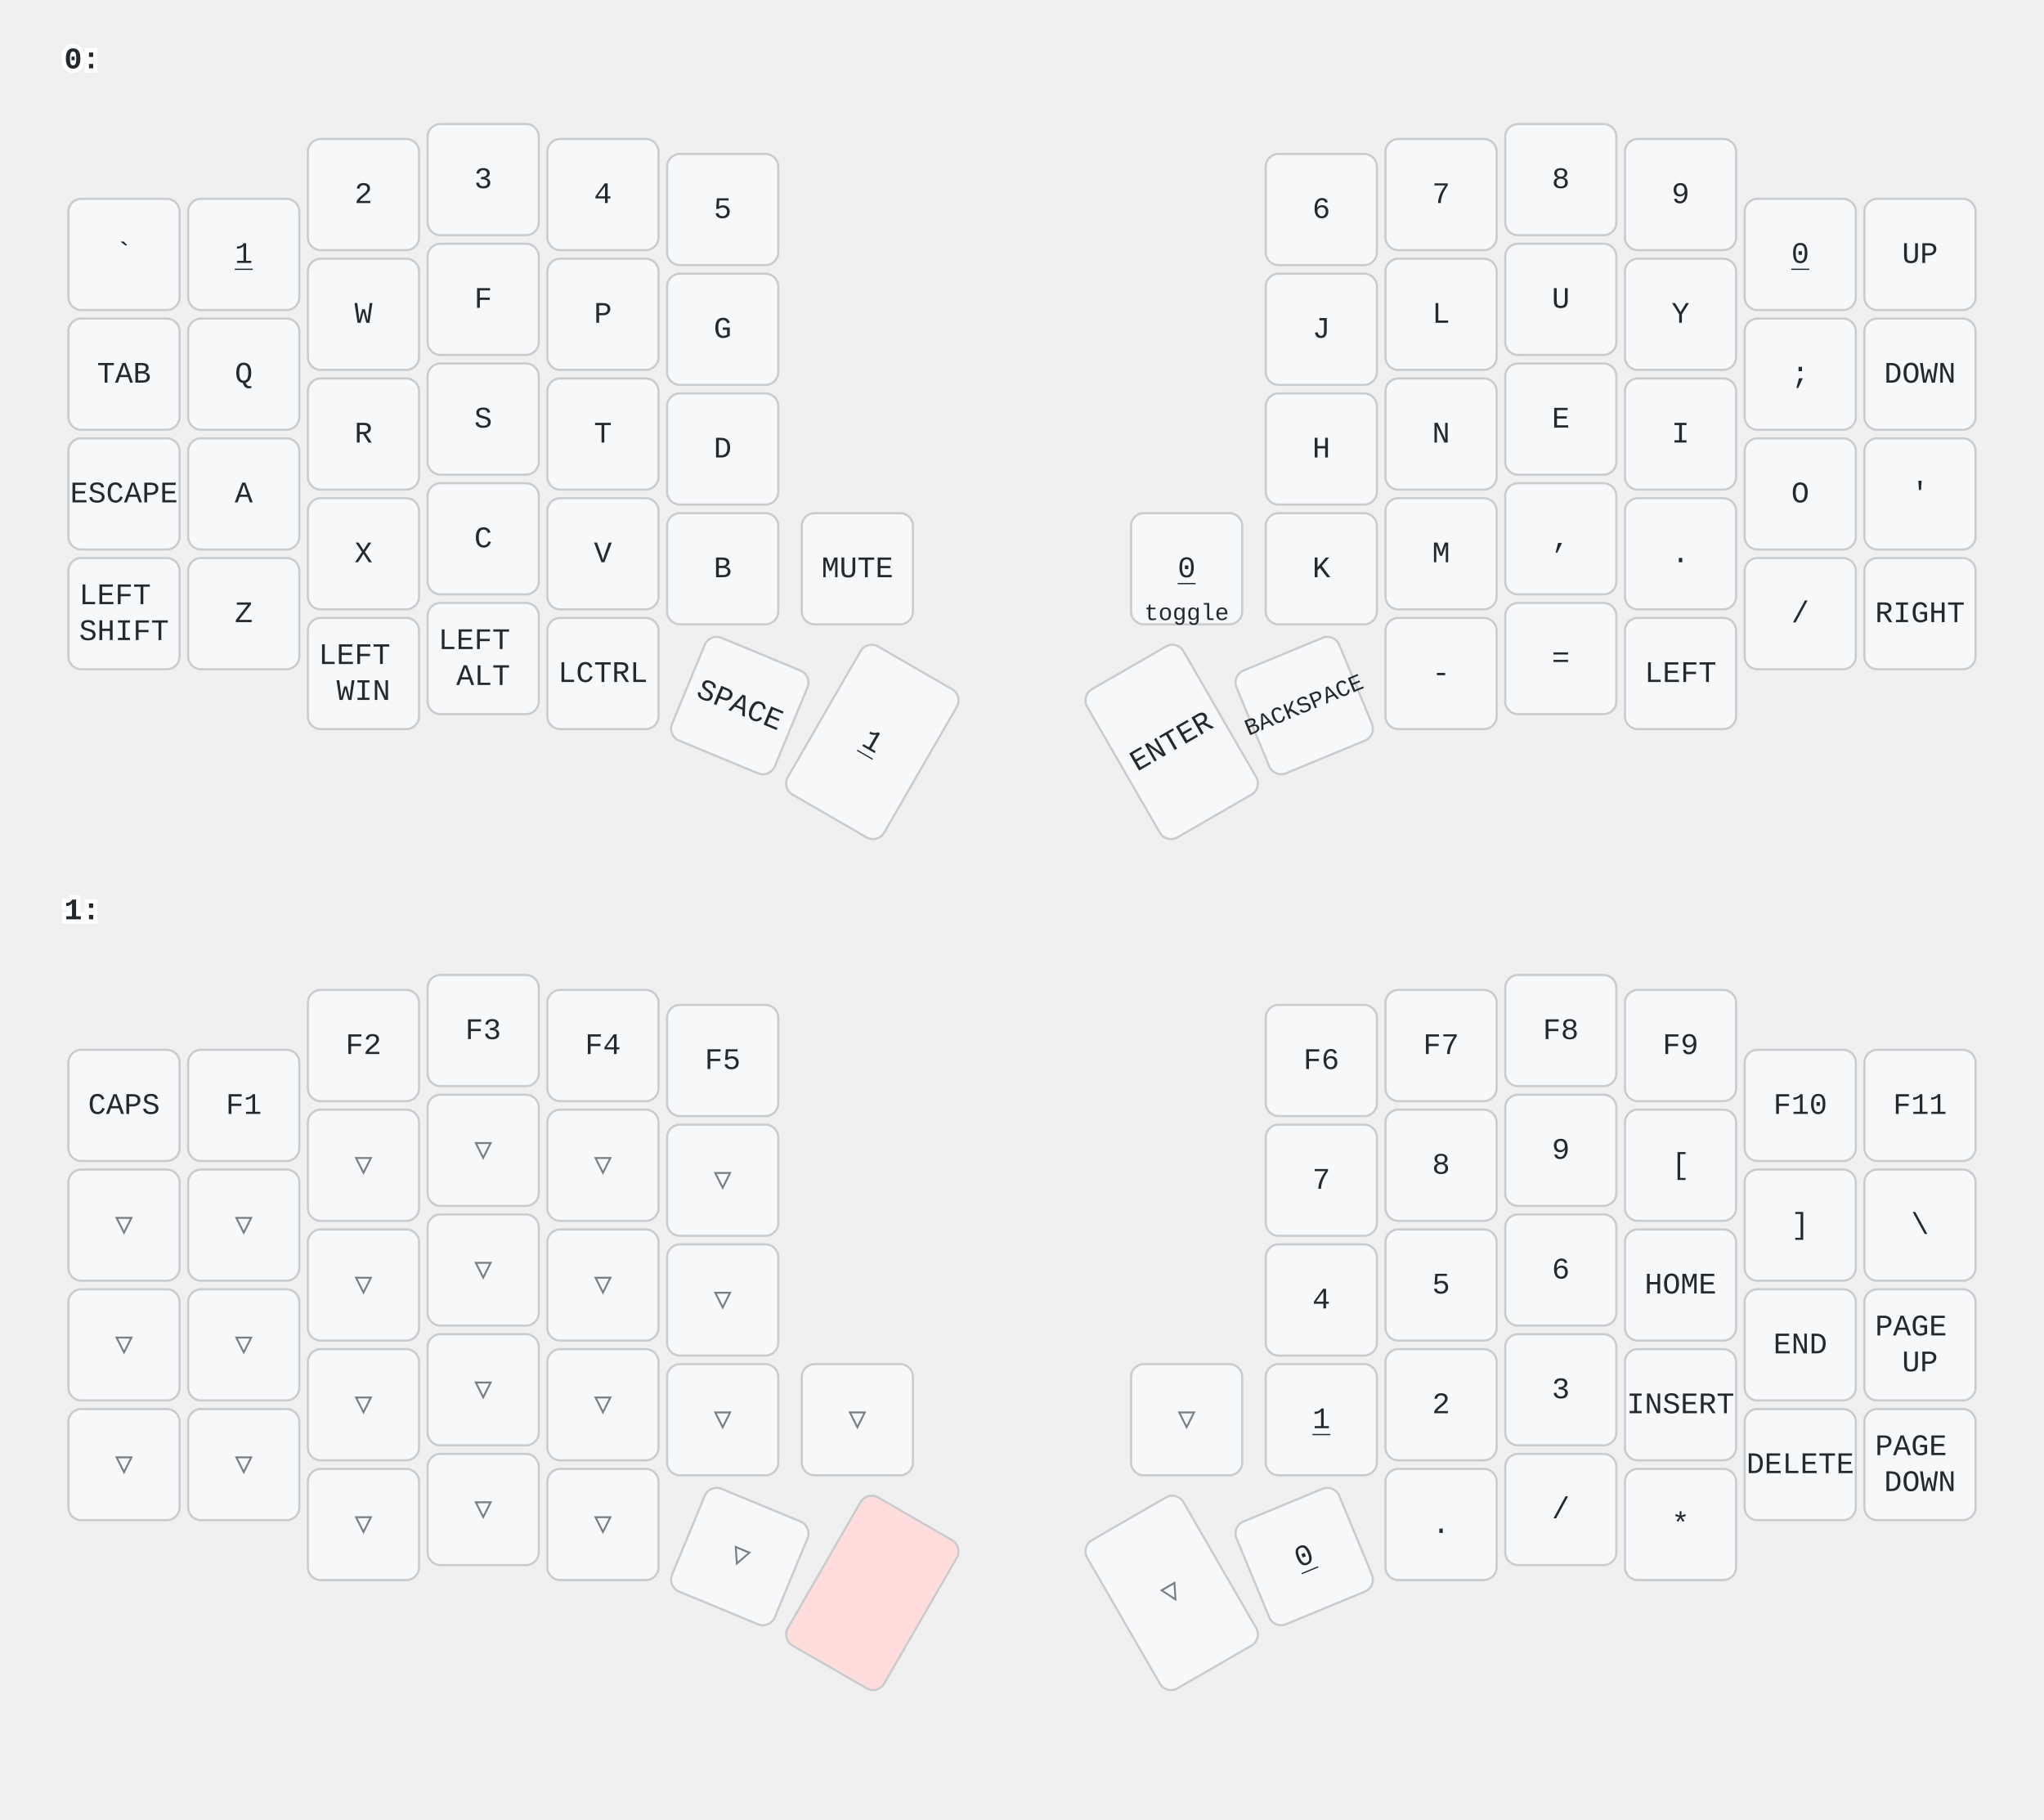
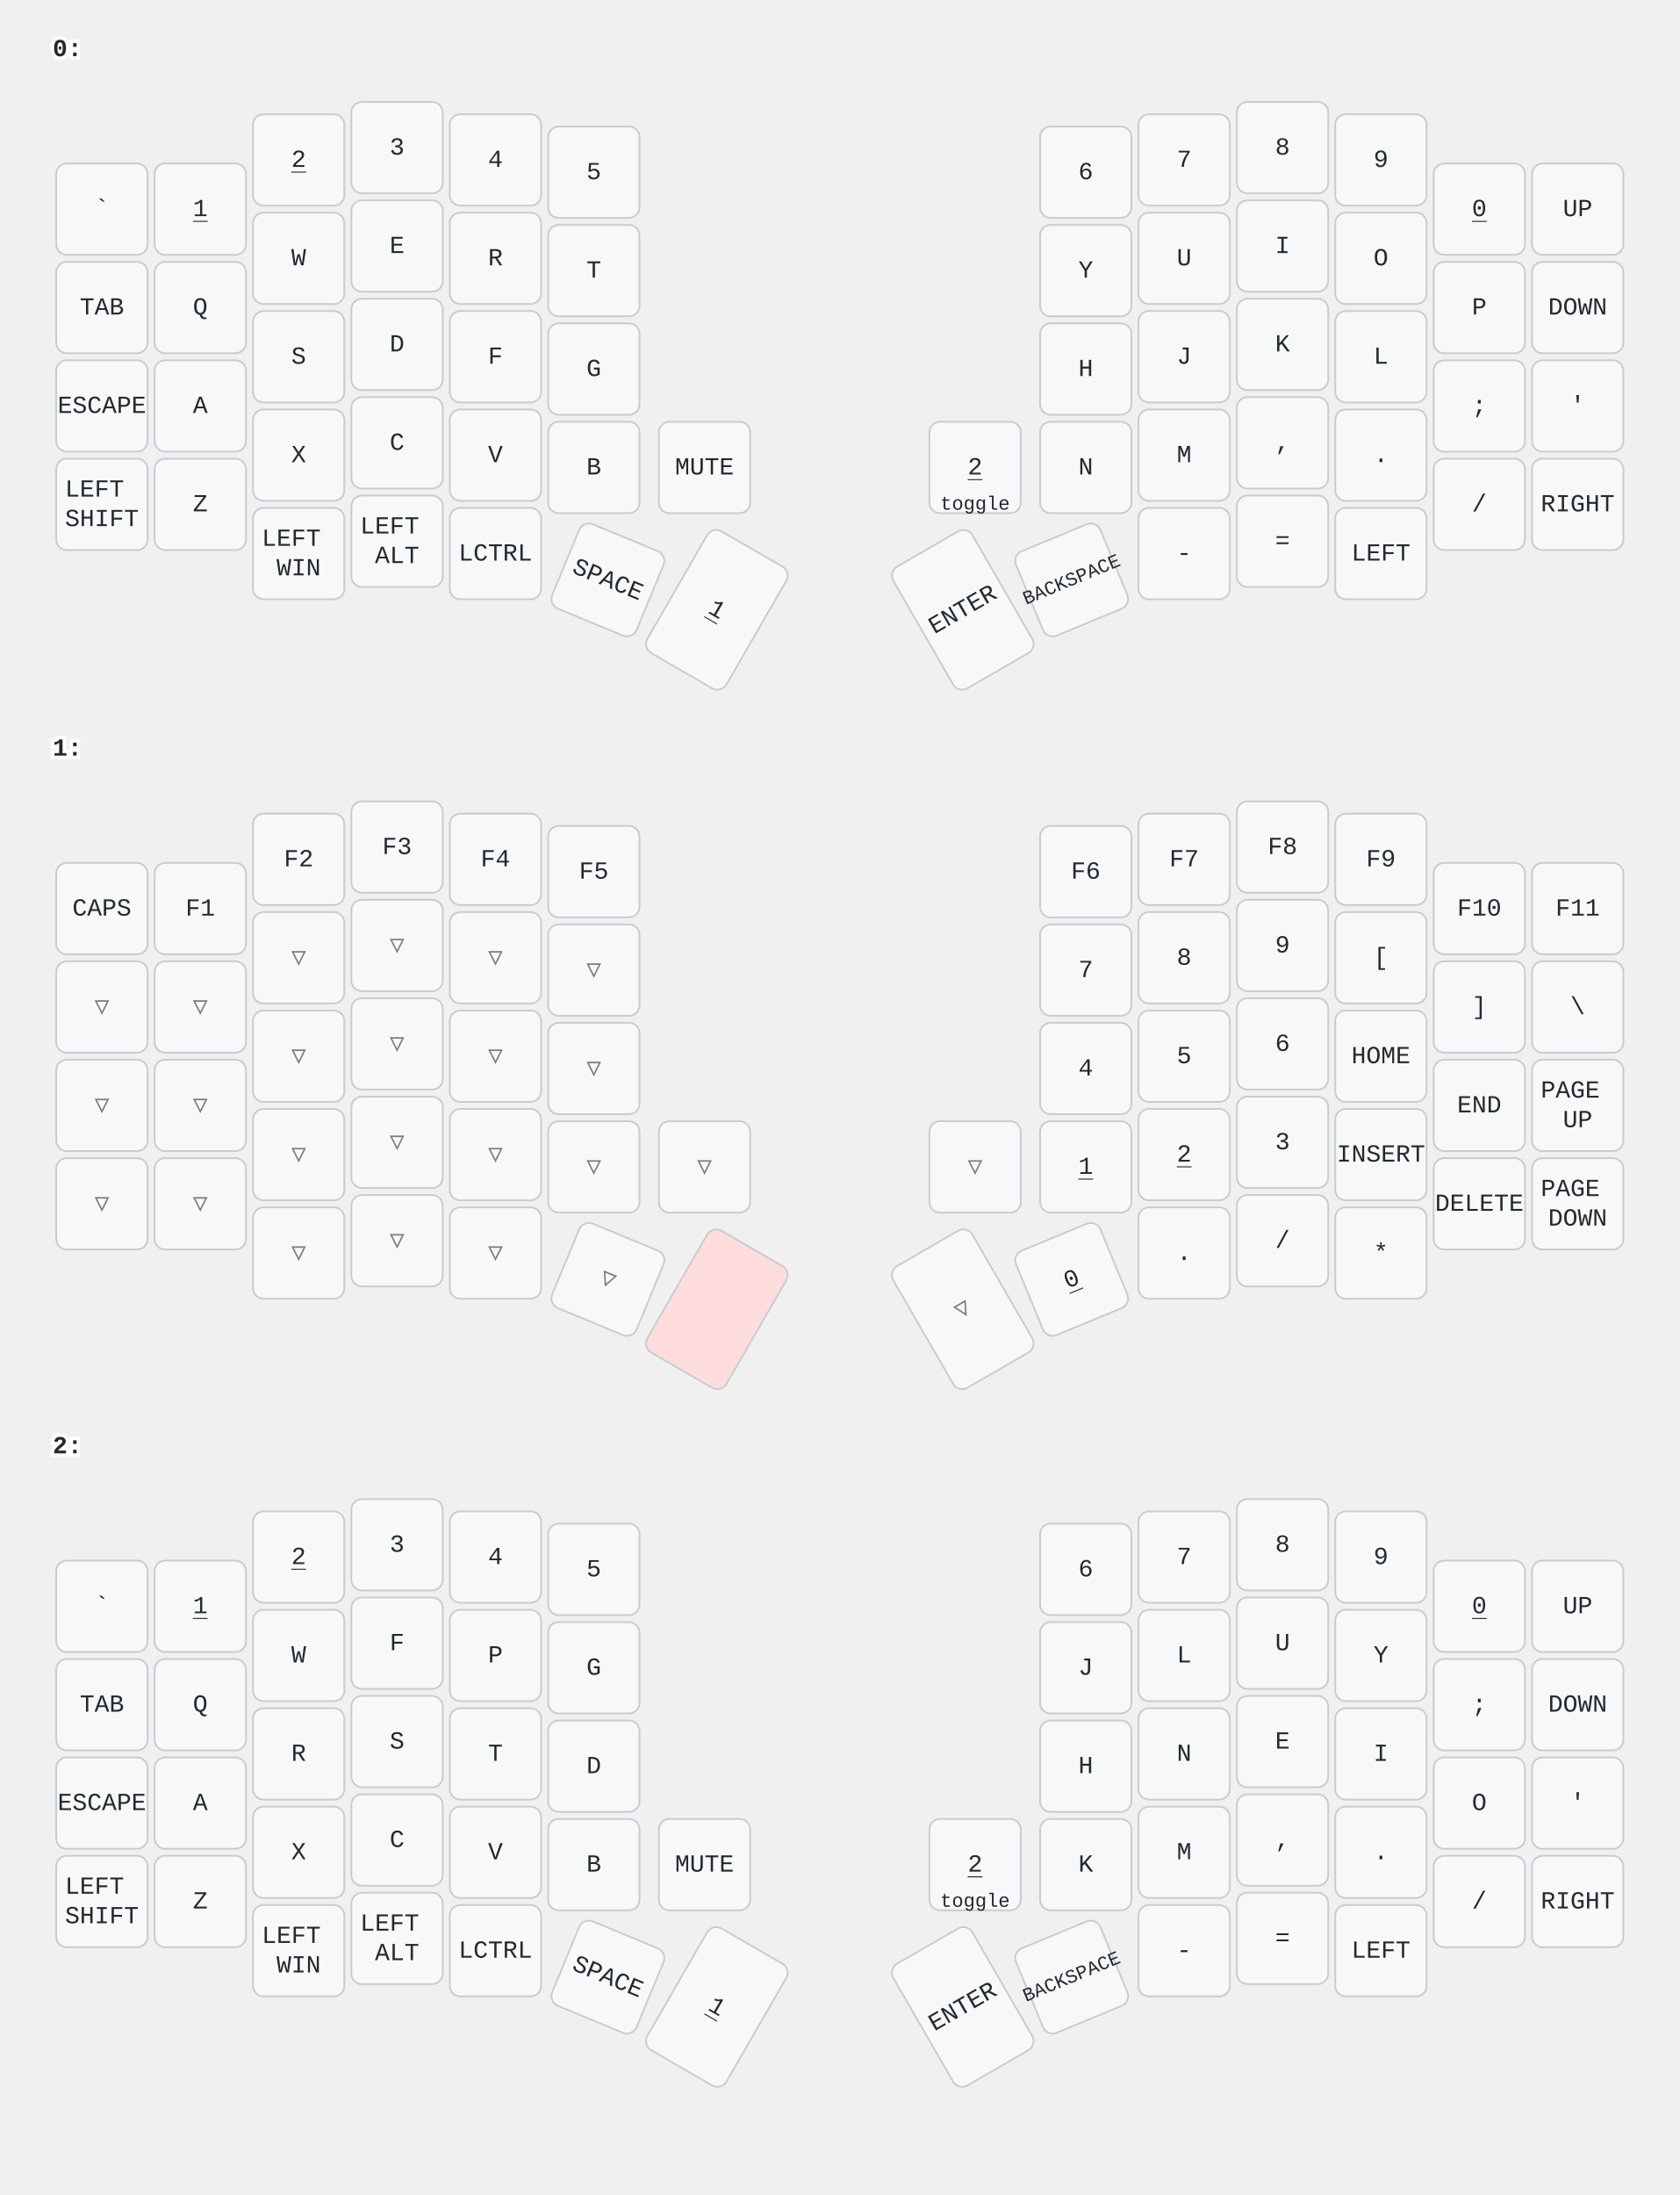
- <svg xmlns="http://www.w3.org/2000/svg" width="956" height="851" viewBox="0 0 956 851" class="keymap">
+ <svg xmlns="http://www.w3.org/2000/svg" width="956" height="1249" viewBox="0 0 956 1249" class="keymap">
  <style>/* inherit to force styles through use tags */
svg path {
    fill: inherit;
}

/* font and background color specifications */
svg.keymap {
    font-family: SFMono-Regular,Consolas,Liberation Mono,Menlo,monospace;
    font-size: 14px;
    font-kerning: normal;
    text-rendering: optimizeLegibility;
    fill: #24292e;
}

/* default key styling */
rect.key {
    fill: #f6f8fa;
}

rect.key, rect.combo {
    stroke: #c9cccf;
    stroke-width: 1;
}

/* default key side styling, only used is draw_key_sides is set */
rect.side {
    filter: brightness(90%);
}

/* color accent for combo boxes */
rect.combo, rect.combo-separate {
    fill: #cdf;
}

/* color accent for held keys */
rect.held, rect.combo.held {
    fill: #fdd;
}

/* color accent for ghost (optional) keys */
rect.ghost, rect.combo.ghost {
    stroke-dasharray: 4, 4;
    stroke-width: 2;
}

text {
    text-anchor: middle;
    dominant-baseline: middle;
}

/* styling for layer labels */
text.label {
    font-weight: bold;
    text-anchor: start;
    stroke: white;
    stroke-width: 4;
    paint-order: stroke;
}

/* styling for optional footer */
text.footer {
    text-anchor: end;
    dominant-baseline: auto;
    stroke: white;
    stroke-width: 4;
    paint-order: stroke;
}

/* styling for combo tap, and key non-tap label text */
text.combo, text.hold, text.shifted, text.left, text.right {
    font-size: 11px;
}

text.hold {
    text-anchor: middle;
    dominant-baseline: auto;
}

text.shifted {
    text-anchor: middle;
    dominant-baseline: hanging;
}

text.left {
    text-anchor: start;
}

text.right {
    text-anchor: end;
}

text.layer-activator {
    text-decoration: underline;
}

/* styling for hold/shifted label text in combo box */
text.combo.hold, text.combo.shifted, text.combo.left, text.combo.right {
    font-size: 8px;
}

/* lighter symbol for transparent keys */
text.trans {
    fill: #7b7e81;
}

/* styling for combo dendrons */
path.combo {
    stroke-width: 1;
    stroke: gray;
    fill: none;
}

/* Start Tabler Icons Cleanup */
/* cannot use height/width with glyphs */
.icon-tabler &gt; path {
    fill: inherit;
    stroke: inherit;
    stroke-width: 2;
}
/* hide tabler's default box */
.icon-tabler &gt; path[stroke="none"][fill="none"] {
    visibility: hidden;
}
/* End Tabler Icons Cleanup */
</style>
  <g transform="translate(30, 0)" class="layer-0">
    <text x="0" y="28" class="label" id="x_x">0:</text>
    <g transform="translate(0, 56)">
      <g transform="translate(28, 63)" class="key keypos-0">
        <rect rx="6" ry="6" x="-26" y="-26" width="52" height="52" class="key" />
        <text x="0" y="0" class="key tap">`</text>
      </g>
      <g transform="translate(84, 63)" class="key keypos-1">
        <rect rx="6" ry="6" x="-26" y="-26" width="52" height="52" class="key" />
        <a href="#x_x">
          <text x="0" y="0" class="key tap layer-activator">1</text>
        </a>
      </g>
      <g transform="translate(140, 35)" class="key keypos-2">
        <rect rx="6" ry="6" x="-26" y="-26" width="52" height="52" class="key" />
-         <text x="0" y="0" class="key tap">2</text>
+         <a href="#x_x">
+           <text x="0" y="0" class="key tap layer-activator">2</text>
+         </a>
      </g>
      <g transform="translate(196, 28)" class="key keypos-3">
        <rect rx="6" ry="6" x="-26" y="-26" width="52" height="52" class="key" />
        <text x="0" y="0" class="key tap">3</text>
      </g>
      <g transform="translate(252, 35)" class="key keypos-4">
        <rect rx="6" ry="6" x="-26" y="-26" width="52" height="52" class="key" />
        <text x="0" y="0" class="key tap">4</text>
      </g>
      <g transform="translate(308, 42)" class="key keypos-5">
        <rect rx="6" ry="6" x="-26" y="-26" width="52" height="52" class="key" />
        <text x="0" y="0" class="key tap">5</text>
      </g>
      <g transform="translate(588, 42)" class="key keypos-6">
        <rect rx="6" ry="6" x="-26" y="-26" width="52" height="52" class="key" />
        <text x="0" y="0" class="key tap">6</text>
      </g>
      <g transform="translate(644, 35)" class="key keypos-7">
        <rect rx="6" ry="6" x="-26" y="-26" width="52" height="52" class="key" />
        <text x="0" y="0" class="key tap">7</text>
      </g>
      <g transform="translate(700, 28)" class="key keypos-8">
        <rect rx="6" ry="6" x="-26" y="-26" width="52" height="52" class="key" />
        <text x="0" y="0" class="key tap">8</text>
      </g>
      <g transform="translate(756, 35)" class="key keypos-9">
        <rect rx="6" ry="6" x="-26" y="-26" width="52" height="52" class="key" />
        <text x="0" y="0" class="key tap">9</text>
      </g>
      <g transform="translate(812, 63)" class="key keypos-10">
        <rect rx="6" ry="6" x="-26" y="-26" width="52" height="52" class="key" />
        <a href="#x_x">
          <text x="0" y="0" class="key tap layer-activator">0</text>
        </a>
      </g>
      <g transform="translate(868, 63)" class="key keypos-11">
        <rect rx="6" ry="6" x="-26" y="-26" width="52" height="52" class="key" />
        <text x="0" y="0" class="key tap">UP</text>
      </g>
      <g transform="translate(28, 119)" class="key keypos-12">
        <rect rx="6" ry="6" x="-26" y="-26" width="52" height="52" class="key" />
        <text x="0" y="0" class="key tap">TAB</text>
      </g>
      <g transform="translate(84, 119)" class="key keypos-13">
        <rect rx="6" ry="6" x="-26" y="-26" width="52" height="52" class="key" />
        <text x="0" y="0" class="key tap">Q</text>
      </g>
      <g transform="translate(140, 91)" class="key keypos-14">
        <rect rx="6" ry="6" x="-26" y="-26" width="52" height="52" class="key" />
        <text x="0" y="0" class="key tap">W</text>
      </g>
      <g transform="translate(196, 84)" class="key keypos-15">
        <rect rx="6" ry="6" x="-26" y="-26" width="52" height="52" class="key" />
+         <text x="0" y="0" class="key tap">E</text>
+       </g>
+       <g transform="translate(252, 91)" class="key keypos-16">
+         <rect rx="6" ry="6" x="-26" y="-26" width="52" height="52" class="key" />
+         <text x="0" y="0" class="key tap">R</text>
+       </g>
+       <g transform="translate(308, 98)" class="key keypos-17">
+         <rect rx="6" ry="6" x="-26" y="-26" width="52" height="52" class="key" />
+         <text x="0" y="0" class="key tap">T</text>
+       </g>
+       <g transform="translate(588, 98)" class="key keypos-18">
+         <rect rx="6" ry="6" x="-26" y="-26" width="52" height="52" class="key" />
+         <text x="0" y="0" class="key tap">Y</text>
+       </g>
+       <g transform="translate(644, 91)" class="key keypos-19">
+         <rect rx="6" ry="6" x="-26" y="-26" width="52" height="52" class="key" />
+         <text x="0" y="0" class="key tap">U</text>
+       </g>
+       <g transform="translate(700, 84)" class="key keypos-20">
+         <rect rx="6" ry="6" x="-26" y="-26" width="52" height="52" class="key" />
+         <text x="0" y="0" class="key tap">I</text>
+       </g>
+       <g transform="translate(756, 91)" class="key keypos-21">
+         <rect rx="6" ry="6" x="-26" y="-26" width="52" height="52" class="key" />
+         <text x="0" y="0" class="key tap">O</text>
+       </g>
+       <g transform="translate(812, 119)" class="key keypos-22">
+         <rect rx="6" ry="6" x="-26" y="-26" width="52" height="52" class="key" />
+         <text x="0" y="0" class="key tap">P</text>
+       </g>
+       <g transform="translate(868, 119)" class="key keypos-23">
+         <rect rx="6" ry="6" x="-26" y="-26" width="52" height="52" class="key" />
+         <text x="0" y="0" class="key tap">DOWN</text>
+       </g>
+       <g transform="translate(28, 175)" class="key keypos-24">
+         <rect rx="6" ry="6" x="-26" y="-26" width="52" height="52" class="key" />
+         <text x="0" y="0" class="key tap">ESCAPE</text>
+       </g>
+       <g transform="translate(84, 175)" class="key keypos-25">
+         <rect rx="6" ry="6" x="-26" y="-26" width="52" height="52" class="key" />
+         <text x="0" y="0" class="key tap">A</text>
+       </g>
+       <g transform="translate(140, 147)" class="key keypos-26">
+         <rect rx="6" ry="6" x="-26" y="-26" width="52" height="52" class="key" />
+         <text x="0" y="0" class="key tap">S</text>
+       </g>
+       <g transform="translate(196, 140)" class="key keypos-27">
+         <rect rx="6" ry="6" x="-26" y="-26" width="52" height="52" class="key" />
+         <text x="0" y="0" class="key tap">D</text>
+       </g>
+       <g transform="translate(252, 147)" class="key keypos-28">
+         <rect rx="6" ry="6" x="-26" y="-26" width="52" height="52" class="key" />
        <text x="0" y="0" class="key tap">F</text>
      </g>
-       <g transform="translate(252, 91)" class="key keypos-16">
-         <rect rx="6" ry="6" x="-26" y="-26" width="52" height="52" class="key" />
-         <text x="0" y="0" class="key tap">P</text>
-       </g>
-       <g transform="translate(308, 98)" class="key keypos-17">
+       <g transform="translate(308, 154)" class="key keypos-29">
        <rect rx="6" ry="6" x="-26" y="-26" width="52" height="52" class="key" />
        <text x="0" y="0" class="key tap">G</text>
      </g>
-       <g transform="translate(588, 98)" class="key keypos-18">
+       <g transform="translate(588, 154)" class="key keypos-30">
+         <rect rx="6" ry="6" x="-26" y="-26" width="52" height="52" class="key" />
+         <text x="0" y="0" class="key tap">H</text>
+       </g>
+       <g transform="translate(644, 147)" class="key keypos-31">
        <rect rx="6" ry="6" x="-26" y="-26" width="52" height="52" class="key" />
        <text x="0" y="0" class="key tap">J</text>
      </g>
-       <g transform="translate(644, 91)" class="key keypos-19">
+       <g transform="translate(700, 140)" class="key keypos-32">
+         <rect rx="6" ry="6" x="-26" y="-26" width="52" height="52" class="key" />
+         <text x="0" y="0" class="key tap">K</text>
+       </g>
+       <g transform="translate(756, 147)" class="key keypos-33">
        <rect rx="6" ry="6" x="-26" y="-26" width="52" height="52" class="key" />
        <text x="0" y="0" class="key tap">L</text>
      </g>
-       <g transform="translate(700, 84)" class="key keypos-20">
-         <rect rx="6" ry="6" x="-26" y="-26" width="52" height="52" class="key" />
-         <text x="0" y="0" class="key tap">U</text>
-       </g>
-       <g transform="translate(756, 91)" class="key keypos-21">
-         <rect rx="6" ry="6" x="-26" y="-26" width="52" height="52" class="key" />
-         <text x="0" y="0" class="key tap">Y</text>
-       </g>
-       <g transform="translate(812, 119)" class="key keypos-22">
+       <g transform="translate(812, 175)" class="key keypos-34">
        <rect rx="6" ry="6" x="-26" y="-26" width="52" height="52" class="key" />
        <text x="0" y="0" class="key tap">;</text>
-       </g>
-       <g transform="translate(868, 119)" class="key keypos-23">
-         <rect rx="6" ry="6" x="-26" y="-26" width="52" height="52" class="key" />
-         <text x="0" y="0" class="key tap">DOWN</text>
-       </g>
-       <g transform="translate(28, 175)" class="key keypos-24">
-         <rect rx="6" ry="6" x="-26" y="-26" width="52" height="52" class="key" />
-         <text x="0" y="0" class="key tap">ESCAPE</text>
-       </g>
-       <g transform="translate(84, 175)" class="key keypos-25">
-         <rect rx="6" ry="6" x="-26" y="-26" width="52" height="52" class="key" />
-         <text x="0" y="0" class="key tap">A</text>
-       </g>
-       <g transform="translate(140, 147)" class="key keypos-26">
-         <rect rx="6" ry="6" x="-26" y="-26" width="52" height="52" class="key" />
-         <text x="0" y="0" class="key tap">R</text>
-       </g>
-       <g transform="translate(196, 140)" class="key keypos-27">
-         <rect rx="6" ry="6" x="-26" y="-26" width="52" height="52" class="key" />
-         <text x="0" y="0" class="key tap">S</text>
-       </g>
-       <g transform="translate(252, 147)" class="key keypos-28">
-         <rect rx="6" ry="6" x="-26" y="-26" width="52" height="52" class="key" />
-         <text x="0" y="0" class="key tap">T</text>
-       </g>
-       <g transform="translate(308, 154)" class="key keypos-29">
-         <rect rx="6" ry="6" x="-26" y="-26" width="52" height="52" class="key" />
-         <text x="0" y="0" class="key tap">D</text>
-       </g>
-       <g transform="translate(588, 154)" class="key keypos-30">
-         <rect rx="6" ry="6" x="-26" y="-26" width="52" height="52" class="key" />
-         <text x="0" y="0" class="key tap">H</text>
-       </g>
-       <g transform="translate(644, 147)" class="key keypos-31">
-         <rect rx="6" ry="6" x="-26" y="-26" width="52" height="52" class="key" />
-         <text x="0" y="0" class="key tap">N</text>
-       </g>
-       <g transform="translate(700, 140)" class="key keypos-32">
-         <rect rx="6" ry="6" x="-26" y="-26" width="52" height="52" class="key" />
-         <text x="0" y="0" class="key tap">E</text>
-       </g>
-       <g transform="translate(756, 147)" class="key keypos-33">
-         <rect rx="6" ry="6" x="-26" y="-26" width="52" height="52" class="key" />
-         <text x="0" y="0" class="key tap">I</text>
-       </g>
-       <g transform="translate(812, 175)" class="key keypos-34">
-         <rect rx="6" ry="6" x="-26" y="-26" width="52" height="52" class="key" />
-         <text x="0" y="0" class="key tap">O</text>
      </g>
      <g transform="translate(868, 175)" class="key keypos-35">
        <rect rx="6" ry="6" x="-26" y="-26" width="52" height="52" class="key" />
        <text x="0" y="0" class="key tap">'</text>
      </g>
      <g transform="translate(28, 231)" class="key keypos-36">
        <rect rx="6" ry="6" x="-26" y="-26" width="52" height="52" class="key" />
        <text x="0" y="0" class="key tap">
          <tspan x="0" dy="-0.6em">LEFT</tspan>
          <tspan x="0" dy="1.2em">SHIFT</tspan>
        </text>
      </g>
      <g transform="translate(84, 231)" class="key keypos-37">
        <rect rx="6" ry="6" x="-26" y="-26" width="52" height="52" class="key" />
        <text x="0" y="0" class="key tap">Z</text>
      </g>
      <g transform="translate(140, 203)" class="key keypos-38">
        <rect rx="6" ry="6" x="-26" y="-26" width="52" height="52" class="key" />
        <text x="0" y="0" class="key tap">X</text>
      </g>
      <g transform="translate(196, 196)" class="key keypos-39">
        <rect rx="6" ry="6" x="-26" y="-26" width="52" height="52" class="key" />
        <text x="0" y="0" class="key tap">C</text>
      </g>
      <g transform="translate(252, 203)" class="key keypos-40">
        <rect rx="6" ry="6" x="-26" y="-26" width="52" height="52" class="key" />
        <text x="0" y="0" class="key tap">V</text>
      </g>
      <g transform="translate(308, 210)" class="key keypos-41">
        <rect rx="6" ry="6" x="-26" y="-26" width="52" height="52" class="key" />
        <text x="0" y="0" class="key tap">B</text>
      </g>
      <g transform="translate(371, 210)" class="key keypos-42">
        <rect rx="6" ry="6" x="-26" y="-26" width="52" height="52" class="key" />
        <text x="0" y="0" class="key tap">MUTE</text>
      </g>
      <g transform="translate(525, 210)" class="key keypos-43">
        <rect rx="6" ry="6" x="-26" y="-26" width="52" height="52" class="key" />
        <a href="#x_x">
-           <text x="0" y="0" class="key tap layer-activator">0</text>
+           <text x="0" y="0" class="key tap layer-activator">2</text>
        </a>
        <text x="0" y="24" class="key hold">toggle</text>
      </g>
      <g transform="translate(588, 210)" class="key keypos-44">
        <rect rx="6" ry="6" x="-26" y="-26" width="52" height="52" class="key" />
-         <text x="0" y="0" class="key tap">K</text>
+         <text x="0" y="0" class="key tap">N</text>
      </g>
      <g transform="translate(644, 203)" class="key keypos-45">
        <rect rx="6" ry="6" x="-26" y="-26" width="52" height="52" class="key" />
        <text x="0" y="0" class="key tap">M</text>
      </g>
      <g transform="translate(700, 196)" class="key keypos-46">
        <rect rx="6" ry="6" x="-26" y="-26" width="52" height="52" class="key" />
        <text x="0" y="0" class="key tap">,</text>
      </g>
      <g transform="translate(756, 203)" class="key keypos-47">
        <rect rx="6" ry="6" x="-26" y="-26" width="52" height="52" class="key" />
        <text x="0" y="0" class="key tap">.</text>
      </g>
      <g transform="translate(812, 231)" class="key keypos-48">
        <rect rx="6" ry="6" x="-26" y="-26" width="52" height="52" class="key" />
        <text x="0" y="0" class="key tap">/</text>
      </g>
      <g transform="translate(868, 231)" class="key keypos-49">
        <rect rx="6" ry="6" x="-26" y="-26" width="52" height="52" class="key" />
        <text x="0" y="0" class="key tap">RIGHT</text>
      </g>
      <g transform="translate(140, 259)" class="key keypos-50">
        <rect rx="6" ry="6" x="-26" y="-26" width="52" height="52" class="key" />
        <text x="0" y="0" class="key tap">
          <tspan x="0" dy="-0.6em">LEFT</tspan>
          <tspan x="0" dy="1.2em">WIN</tspan>
        </text>
      </g>
      <g transform="translate(196, 252)" class="key keypos-51">
        <rect rx="6" ry="6" x="-26" y="-26" width="52" height="52" class="key" />
        <text x="0" y="0" class="key tap">
          <tspan x="0" dy="-0.6em">LEFT</tspan>
          <tspan x="0" dy="1.2em">ALT</tspan>
        </text>
      </g>
      <g transform="translate(252, 259)" class="key keypos-52">
        <rect rx="6" ry="6" x="-26" y="-26" width="52" height="52" class="key" />
        <text x="0" y="0" class="key tap">LCTRL</text>
      </g>
      <g transform="translate(316, 274) rotate(22.5)" class="key keypos-53">
        <rect rx="6" ry="6" x="-26" y="-26" width="52" height="52" class="key" />
        <text x="0" y="0" class="key tap">SPACE</text>
      </g>
      <g transform="translate(378, 291) rotate(30.0)" class="key keypos-54">
        <rect rx="6" ry="6" x="-26" y="-40" width="52" height="80" class="key" />
        <a href="#x_x">
          <text x="0" y="0" class="key tap layer-activator">1</text>
        </a>
      </g>
      <g transform="translate(518, 291) rotate(-30.0)" class="key keypos-55">
        <rect rx="6" ry="6" x="-26" y="-40" width="52" height="80" class="key" />
        <text x="0" y="0" class="key tap">ENTER</text>
      </g>
      <g transform="translate(580, 274) rotate(-22.5)" class="key keypos-56">
        <rect rx="6" ry="6" x="-26" y="-26" width="52" height="52" class="key" />
        <text x="0" y="0" class="key tap">
          <tspan style="font-size: 78%">BACKSPACE</tspan>
        </text>
      </g>
      <g transform="translate(644, 259)" class="key keypos-57">
        <rect rx="6" ry="6" x="-26" y="-26" width="52" height="52" class="key" />
        <text x="0" y="0" class="key tap">-</text>
      </g>
      <g transform="translate(700, 252)" class="key keypos-58">
        <rect rx="6" ry="6" x="-26" y="-26" width="52" height="52" class="key" />
        <text x="0" y="0" class="key tap">=</text>
      </g>
      <g transform="translate(756, 259)" class="key keypos-59">
        <rect rx="6" ry="6" x="-26" y="-26" width="52" height="52" class="key" />
        <text x="0" y="0" class="key tap">LEFT</text>
      </g>
    </g>
  </g>
  <g transform="translate(30, 398)" class="layer-1">
    <text x="0" y="28" class="label" id="x_x">1:</text>
    <g transform="translate(0, 56)">
      <g transform="translate(28, 63)" class="key keypos-0">
        <rect rx="6" ry="6" x="-26" y="-26" width="52" height="52" class="key" />
        <text x="0" y="0" class="key tap">CAPS</text>
      </g>
      <g transform="translate(84, 63)" class="key keypos-1">
        <rect rx="6" ry="6" x="-26" y="-26" width="52" height="52" class="key" />
        <text x="0" y="0" class="key tap">F1</text>
      </g>
      <g transform="translate(140, 35)" class="key keypos-2">
        <rect rx="6" ry="6" x="-26" y="-26" width="52" height="52" class="key" />
        <text x="0" y="0" class="key tap">F2</text>
      </g>
      <g transform="translate(196, 28)" class="key keypos-3">
        <rect rx="6" ry="6" x="-26" y="-26" width="52" height="52" class="key" />
        <text x="0" y="0" class="key tap">F3</text>
      </g>
      <g transform="translate(252, 35)" class="key keypos-4">
        <rect rx="6" ry="6" x="-26" y="-26" width="52" height="52" class="key" />
        <text x="0" y="0" class="key tap">F4</text>
      </g>
      <g transform="translate(308, 42)" class="key keypos-5">
        <rect rx="6" ry="6" x="-26" y="-26" width="52" height="52" class="key" />
        <text x="0" y="0" class="key tap">F5</text>
      </g>
      <g transform="translate(588, 42)" class="key keypos-6">
        <rect rx="6" ry="6" x="-26" y="-26" width="52" height="52" class="key" />
        <text x="0" y="0" class="key tap">F6</text>
      </g>
      <g transform="translate(644, 35)" class="key keypos-7">
        <rect rx="6" ry="6" x="-26" y="-26" width="52" height="52" class="key" />
        <text x="0" y="0" class="key tap">F7</text>
      </g>
      <g transform="translate(700, 28)" class="key keypos-8">
        <rect rx="6" ry="6" x="-26" y="-26" width="52" height="52" class="key" />
        <text x="0" y="0" class="key tap">F8</text>
      </g>
      <g transform="translate(756, 35)" class="key keypos-9">
        <rect rx="6" ry="6" x="-26" y="-26" width="52" height="52" class="key" />
        <text x="0" y="0" class="key tap">F9</text>
      </g>
      <g transform="translate(812, 63)" class="key keypos-10">
        <rect rx="6" ry="6" x="-26" y="-26" width="52" height="52" class="key" />
        <text x="0" y="0" class="key tap">F10</text>
      </g>
      <g transform="translate(868, 63)" class="key keypos-11">
        <rect rx="6" ry="6" x="-26" y="-26" width="52" height="52" class="key" />
        <text x="0" y="0" class="key tap">F11</text>
      </g>
      <g transform="translate(28, 119)" class="key trans keypos-12">
        <rect rx="6" ry="6" x="-26" y="-26" width="52" height="52" class="key trans" />
        <text x="0" y="0" class="key trans tap">▽</text>
      </g>
      <g transform="translate(84, 119)" class="key trans keypos-13">
        <rect rx="6" ry="6" x="-26" y="-26" width="52" height="52" class="key trans" />
        <text x="0" y="0" class="key trans tap">▽</text>
      </g>
      <g transform="translate(140, 91)" class="key trans keypos-14">
        <rect rx="6" ry="6" x="-26" y="-26" width="52" height="52" class="key trans" />
        <text x="0" y="0" class="key trans tap">▽</text>
      </g>
      <g transform="translate(196, 84)" class="key trans keypos-15">
        <rect rx="6" ry="6" x="-26" y="-26" width="52" height="52" class="key trans" />
        <text x="0" y="0" class="key trans tap">▽</text>
      </g>
      <g transform="translate(252, 91)" class="key trans keypos-16">
        <rect rx="6" ry="6" x="-26" y="-26" width="52" height="52" class="key trans" />
        <text x="0" y="0" class="key trans tap">▽</text>
      </g>
      <g transform="translate(308, 98)" class="key trans keypos-17">
        <rect rx="6" ry="6" x="-26" y="-26" width="52" height="52" class="key trans" />
        <text x="0" y="0" class="key trans tap">▽</text>
      </g>
      <g transform="translate(588, 98)" class="key keypos-18">
        <rect rx="6" ry="6" x="-26" y="-26" width="52" height="52" class="key" />
        <text x="0" y="0" class="key tap">7</text>
      </g>
      <g transform="translate(644, 91)" class="key keypos-19">
        <rect rx="6" ry="6" x="-26" y="-26" width="52" height="52" class="key" />
        <text x="0" y="0" class="key tap">8</text>
      </g>
      <g transform="translate(700, 84)" class="key keypos-20">
        <rect rx="6" ry="6" x="-26" y="-26" width="52" height="52" class="key" />
        <text x="0" y="0" class="key tap">9</text>
      </g>
      <g transform="translate(756, 91)" class="key keypos-21">
        <rect rx="6" ry="6" x="-26" y="-26" width="52" height="52" class="key" />
        <text x="0" y="0" class="key tap">[</text>
      </g>
      <g transform="translate(812, 119)" class="key keypos-22">
        <rect rx="6" ry="6" x="-26" y="-26" width="52" height="52" class="key" />
        <text x="0" y="0" class="key tap">]</text>
      </g>
      <g transform="translate(868, 119)" class="key keypos-23">
        <rect rx="6" ry="6" x="-26" y="-26" width="52" height="52" class="key" />
        <text x="0" y="0" class="key tap">\</text>
      </g>
      <g transform="translate(28, 175)" class="key trans keypos-24">
        <rect rx="6" ry="6" x="-26" y="-26" width="52" height="52" class="key trans" />
        <text x="0" y="0" class="key trans tap">▽</text>
      </g>
      <g transform="translate(84, 175)" class="key trans keypos-25">
        <rect rx="6" ry="6" x="-26" y="-26" width="52" height="52" class="key trans" />
        <text x="0" y="0" class="key trans tap">▽</text>
      </g>
      <g transform="translate(140, 147)" class="key trans keypos-26">
        <rect rx="6" ry="6" x="-26" y="-26" width="52" height="52" class="key trans" />
        <text x="0" y="0" class="key trans tap">▽</text>
      </g>
      <g transform="translate(196, 140)" class="key trans keypos-27">
        <rect rx="6" ry="6" x="-26" y="-26" width="52" height="52" class="key trans" />
        <text x="0" y="0" class="key trans tap">▽</text>
      </g>
      <g transform="translate(252, 147)" class="key trans keypos-28">
        <rect rx="6" ry="6" x="-26" y="-26" width="52" height="52" class="key trans" />
        <text x="0" y="0" class="key trans tap">▽</text>
      </g>
      <g transform="translate(308, 154)" class="key trans keypos-29">
        <rect rx="6" ry="6" x="-26" y="-26" width="52" height="52" class="key trans" />
        <text x="0" y="0" class="key trans tap">▽</text>
      </g>
      <g transform="translate(588, 154)" class="key keypos-30">
        <rect rx="6" ry="6" x="-26" y="-26" width="52" height="52" class="key" />
        <text x="0" y="0" class="key tap">4</text>
      </g>
      <g transform="translate(644, 147)" class="key keypos-31">
        <rect rx="6" ry="6" x="-26" y="-26" width="52" height="52" class="key" />
        <text x="0" y="0" class="key tap">5</text>
      </g>
      <g transform="translate(700, 140)" class="key keypos-32">
        <rect rx="6" ry="6" x="-26" y="-26" width="52" height="52" class="key" />
        <text x="0" y="0" class="key tap">6</text>
      </g>
      <g transform="translate(756, 147)" class="key keypos-33">
        <rect rx="6" ry="6" x="-26" y="-26" width="52" height="52" class="key" />
        <text x="0" y="0" class="key tap">HOME</text>
      </g>
      <g transform="translate(812, 175)" class="key keypos-34">
        <rect rx="6" ry="6" x="-26" y="-26" width="52" height="52" class="key" />
        <text x="0" y="0" class="key tap">END</text>
      </g>
      <g transform="translate(868, 175)" class="key keypos-35">
        <rect rx="6" ry="6" x="-26" y="-26" width="52" height="52" class="key" />
        <text x="0" y="0" class="key tap">
          <tspan x="0" dy="-0.6em">PAGE</tspan>
          <tspan x="0" dy="1.2em">UP</tspan>
        </text>
      </g>
      <g transform="translate(28, 231)" class="key trans keypos-36">
        <rect rx="6" ry="6" x="-26" y="-26" width="52" height="52" class="key trans" />
        <text x="0" y="0" class="key trans tap">▽</text>
      </g>
      <g transform="translate(84, 231)" class="key trans keypos-37">
        <rect rx="6" ry="6" x="-26" y="-26" width="52" height="52" class="key trans" />
        <text x="0" y="0" class="key trans tap">▽</text>
      </g>
      <g transform="translate(140, 203)" class="key trans keypos-38">
        <rect rx="6" ry="6" x="-26" y="-26" width="52" height="52" class="key trans" />
        <text x="0" y="0" class="key trans tap">▽</text>
      </g>
      <g transform="translate(196, 196)" class="key trans keypos-39">
        <rect rx="6" ry="6" x="-26" y="-26" width="52" height="52" class="key trans" />
        <text x="0" y="0" class="key trans tap">▽</text>
      </g>
      <g transform="translate(252, 203)" class="key trans keypos-40">
        <rect rx="6" ry="6" x="-26" y="-26" width="52" height="52" class="key trans" />
        <text x="0" y="0" class="key trans tap">▽</text>
      </g>
      <g transform="translate(308, 210)" class="key trans keypos-41">
        <rect rx="6" ry="6" x="-26" y="-26" width="52" height="52" class="key trans" />
        <text x="0" y="0" class="key trans tap">▽</text>
      </g>
      <g transform="translate(371, 210)" class="key trans keypos-42">
        <rect rx="6" ry="6" x="-26" y="-26" width="52" height="52" class="key trans" />
        <text x="0" y="0" class="key trans tap">▽</text>
      </g>
      <g transform="translate(525, 210)" class="key trans keypos-43">
        <rect rx="6" ry="6" x="-26" y="-26" width="52" height="52" class="key trans" />
        <text x="0" y="0" class="key trans tap">▽</text>
      </g>
      <g transform="translate(588, 210)" class="key keypos-44">
        <rect rx="6" ry="6" x="-26" y="-26" width="52" height="52" class="key" />
        <a href="#x_x">
          <text x="0" y="0" class="key tap layer-activator">1</text>
        </a>
      </g>
      <g transform="translate(644, 203)" class="key keypos-45">
        <rect rx="6" ry="6" x="-26" y="-26" width="52" height="52" class="key" />
-         <text x="0" y="0" class="key tap">2</text>
+         <a href="#x_x">
+           <text x="0" y="0" class="key tap layer-activator">2</text>
+         </a>
      </g>
      <g transform="translate(700, 196)" class="key keypos-46">
        <rect rx="6" ry="6" x="-26" y="-26" width="52" height="52" class="key" />
        <text x="0" y="0" class="key tap">3</text>
      </g>
      <g transform="translate(756, 203)" class="key keypos-47">
        <rect rx="6" ry="6" x="-26" y="-26" width="52" height="52" class="key" />
        <text x="0" y="0" class="key tap">INSERT</text>
      </g>
      <g transform="translate(812, 231)" class="key keypos-48">
        <rect rx="6" ry="6" x="-26" y="-26" width="52" height="52" class="key" />
        <text x="0" y="0" class="key tap">DELETE</text>
      </g>
      <g transform="translate(868, 231)" class="key keypos-49">
        <rect rx="6" ry="6" x="-26" y="-26" width="52" height="52" class="key" />
        <text x="0" y="0" class="key tap">
          <tspan x="0" dy="-0.6em">PAGE</tspan>
          <tspan x="0" dy="1.2em">DOWN</tspan>
        </text>
      </g>
      <g transform="translate(140, 259)" class="key trans keypos-50">
        <rect rx="6" ry="6" x="-26" y="-26" width="52" height="52" class="key trans" />
        <text x="0" y="0" class="key trans tap">▽</text>
      </g>
      <g transform="translate(196, 252)" class="key trans keypos-51">
        <rect rx="6" ry="6" x="-26" y="-26" width="52" height="52" class="key trans" />
        <text x="0" y="0" class="key trans tap">▽</text>
      </g>
      <g transform="translate(252, 259)" class="key trans keypos-52">
        <rect rx="6" ry="6" x="-26" y="-26" width="52" height="52" class="key trans" />
        <text x="0" y="0" class="key trans tap">▽</text>
      </g>
      <g transform="translate(316, 274) rotate(22.5)" class="key trans keypos-53">
        <rect rx="6" ry="6" x="-26" y="-26" width="52" height="52" class="key trans" />
        <text x="0" y="0" class="key trans tap">▽</text>
      </g>
      <g transform="translate(378, 291) rotate(30.0)" class="key held keypos-54">
        <rect rx="6" ry="6" x="-26" y="-40" width="52" height="80" class="key held" />
      </g>
      <g transform="translate(518, 291) rotate(-30.0)" class="key trans keypos-55">
        <rect rx="6" ry="6" x="-26" y="-40" width="52" height="80" class="key trans" />
        <text x="0" y="0" class="key trans tap">▽</text>
      </g>
      <g transform="translate(580, 274) rotate(-22.5)" class="key keypos-56">
        <rect rx="6" ry="6" x="-26" y="-26" width="52" height="52" class="key" />
        <a href="#x_x">
          <text x="0" y="0" class="key tap layer-activator">0</text>
        </a>
      </g>
      <g transform="translate(644, 259)" class="key keypos-57">
        <rect rx="6" ry="6" x="-26" y="-26" width="52" height="52" class="key" />
        <text x="0" y="0" class="key tap">.</text>
      </g>
      <g transform="translate(700, 252)" class="key keypos-58">
        <rect rx="6" ry="6" x="-26" y="-26" width="52" height="52" class="key" />
        <text x="0" y="0" class="key tap">/</text>
      </g>
      <g transform="translate(756, 259)" class="key keypos-59">
        <rect rx="6" ry="6" x="-26" y="-26" width="52" height="52" class="key" />
        <text x="0" y="0" class="key tap">*</text>
      </g>
    </g>
  </g>
+   <g transform="translate(30, 795)" class="layer-2">
+     <text x="0" y="28" class="label" id="x_x">2:</text>
+     <g transform="translate(0, 56)">
+       <g transform="translate(28, 63)" class="key keypos-0">
+         <rect rx="6" ry="6" x="-26" y="-26" width="52" height="52" class="key" />
+         <text x="0" y="0" class="key tap">`</text>
+       </g>
+       <g transform="translate(84, 63)" class="key keypos-1">
+         <rect rx="6" ry="6" x="-26" y="-26" width="52" height="52" class="key" />
+         <a href="#x_x">
+           <text x="0" y="0" class="key tap layer-activator">1</text>
+         </a>
+       </g>
+       <g transform="translate(140, 35)" class="key keypos-2">
+         <rect rx="6" ry="6" x="-26" y="-26" width="52" height="52" class="key" />
+         <a href="#x_x">
+           <text x="0" y="0" class="key tap layer-activator">2</text>
+         </a>
+       </g>
+       <g transform="translate(196, 28)" class="key keypos-3">
+         <rect rx="6" ry="6" x="-26" y="-26" width="52" height="52" class="key" />
+         <text x="0" y="0" class="key tap">3</text>
+       </g>
+       <g transform="translate(252, 35)" class="key keypos-4">
+         <rect rx="6" ry="6" x="-26" y="-26" width="52" height="52" class="key" />
+         <text x="0" y="0" class="key tap">4</text>
+       </g>
+       <g transform="translate(308, 42)" class="key keypos-5">
+         <rect rx="6" ry="6" x="-26" y="-26" width="52" height="52" class="key" />
+         <text x="0" y="0" class="key tap">5</text>
+       </g>
+       <g transform="translate(588, 42)" class="key keypos-6">
+         <rect rx="6" ry="6" x="-26" y="-26" width="52" height="52" class="key" />
+         <text x="0" y="0" class="key tap">6</text>
+       </g>
+       <g transform="translate(644, 35)" class="key keypos-7">
+         <rect rx="6" ry="6" x="-26" y="-26" width="52" height="52" class="key" />
+         <text x="0" y="0" class="key tap">7</text>
+       </g>
+       <g transform="translate(700, 28)" class="key keypos-8">
+         <rect rx="6" ry="6" x="-26" y="-26" width="52" height="52" class="key" />
+         <text x="0" y="0" class="key tap">8</text>
+       </g>
+       <g transform="translate(756, 35)" class="key keypos-9">
+         <rect rx="6" ry="6" x="-26" y="-26" width="52" height="52" class="key" />
+         <text x="0" y="0" class="key tap">9</text>
+       </g>
+       <g transform="translate(812, 63)" class="key keypos-10">
+         <rect rx="6" ry="6" x="-26" y="-26" width="52" height="52" class="key" />
+         <a href="#x_x">
+           <text x="0" y="0" class="key tap layer-activator">0</text>
+         </a>
+       </g>
+       <g transform="translate(868, 63)" class="key keypos-11">
+         <rect rx="6" ry="6" x="-26" y="-26" width="52" height="52" class="key" />
+         <text x="0" y="0" class="key tap">UP</text>
+       </g>
+       <g transform="translate(28, 119)" class="key keypos-12">
+         <rect rx="6" ry="6" x="-26" y="-26" width="52" height="52" class="key" />
+         <text x="0" y="0" class="key tap">TAB</text>
+       </g>
+       <g transform="translate(84, 119)" class="key keypos-13">
+         <rect rx="6" ry="6" x="-26" y="-26" width="52" height="52" class="key" />
+         <text x="0" y="0" class="key tap">Q</text>
+       </g>
+       <g transform="translate(140, 91)" class="key keypos-14">
+         <rect rx="6" ry="6" x="-26" y="-26" width="52" height="52" class="key" />
+         <text x="0" y="0" class="key tap">W</text>
+       </g>
+       <g transform="translate(196, 84)" class="key keypos-15">
+         <rect rx="6" ry="6" x="-26" y="-26" width="52" height="52" class="key" />
+         <text x="0" y="0" class="key tap">F</text>
+       </g>
+       <g transform="translate(252, 91)" class="key keypos-16">
+         <rect rx="6" ry="6" x="-26" y="-26" width="52" height="52" class="key" />
+         <text x="0" y="0" class="key tap">P</text>
+       </g>
+       <g transform="translate(308, 98)" class="key keypos-17">
+         <rect rx="6" ry="6" x="-26" y="-26" width="52" height="52" class="key" />
+         <text x="0" y="0" class="key tap">G</text>
+       </g>
+       <g transform="translate(588, 98)" class="key keypos-18">
+         <rect rx="6" ry="6" x="-26" y="-26" width="52" height="52" class="key" />
+         <text x="0" y="0" class="key tap">J</text>
+       </g>
+       <g transform="translate(644, 91)" class="key keypos-19">
+         <rect rx="6" ry="6" x="-26" y="-26" width="52" height="52" class="key" />
+         <text x="0" y="0" class="key tap">L</text>
+       </g>
+       <g transform="translate(700, 84)" class="key keypos-20">
+         <rect rx="6" ry="6" x="-26" y="-26" width="52" height="52" class="key" />
+         <text x="0" y="0" class="key tap">U</text>
+       </g>
+       <g transform="translate(756, 91)" class="key keypos-21">
+         <rect rx="6" ry="6" x="-26" y="-26" width="52" height="52" class="key" />
+         <text x="0" y="0" class="key tap">Y</text>
+       </g>
+       <g transform="translate(812, 119)" class="key keypos-22">
+         <rect rx="6" ry="6" x="-26" y="-26" width="52" height="52" class="key" />
+         <text x="0" y="0" class="key tap">;</text>
+       </g>
+       <g transform="translate(868, 119)" class="key keypos-23">
+         <rect rx="6" ry="6" x="-26" y="-26" width="52" height="52" class="key" />
+         <text x="0" y="0" class="key tap">DOWN</text>
+       </g>
+       <g transform="translate(28, 175)" class="key keypos-24">
+         <rect rx="6" ry="6" x="-26" y="-26" width="52" height="52" class="key" />
+         <text x="0" y="0" class="key tap">ESCAPE</text>
+       </g>
+       <g transform="translate(84, 175)" class="key keypos-25">
+         <rect rx="6" ry="6" x="-26" y="-26" width="52" height="52" class="key" />
+         <text x="0" y="0" class="key tap">A</text>
+       </g>
+       <g transform="translate(140, 147)" class="key keypos-26">
+         <rect rx="6" ry="6" x="-26" y="-26" width="52" height="52" class="key" />
+         <text x="0" y="0" class="key tap">R</text>
+       </g>
+       <g transform="translate(196, 140)" class="key keypos-27">
+         <rect rx="6" ry="6" x="-26" y="-26" width="52" height="52" class="key" />
+         <text x="0" y="0" class="key tap">S</text>
+       </g>
+       <g transform="translate(252, 147)" class="key keypos-28">
+         <rect rx="6" ry="6" x="-26" y="-26" width="52" height="52" class="key" />
+         <text x="0" y="0" class="key tap">T</text>
+       </g>
+       <g transform="translate(308, 154)" class="key keypos-29">
+         <rect rx="6" ry="6" x="-26" y="-26" width="52" height="52" class="key" />
+         <text x="0" y="0" class="key tap">D</text>
+       </g>
+       <g transform="translate(588, 154)" class="key keypos-30">
+         <rect rx="6" ry="6" x="-26" y="-26" width="52" height="52" class="key" />
+         <text x="0" y="0" class="key tap">H</text>
+       </g>
+       <g transform="translate(644, 147)" class="key keypos-31">
+         <rect rx="6" ry="6" x="-26" y="-26" width="52" height="52" class="key" />
+         <text x="0" y="0" class="key tap">N</text>
+       </g>
+       <g transform="translate(700, 140)" class="key keypos-32">
+         <rect rx="6" ry="6" x="-26" y="-26" width="52" height="52" class="key" />
+         <text x="0" y="0" class="key tap">E</text>
+       </g>
+       <g transform="translate(756, 147)" class="key keypos-33">
+         <rect rx="6" ry="6" x="-26" y="-26" width="52" height="52" class="key" />
+         <text x="0" y="0" class="key tap">I</text>
+       </g>
+       <g transform="translate(812, 175)" class="key keypos-34">
+         <rect rx="6" ry="6" x="-26" y="-26" width="52" height="52" class="key" />
+         <text x="0" y="0" class="key tap">O</text>
+       </g>
+       <g transform="translate(868, 175)" class="key keypos-35">
+         <rect rx="6" ry="6" x="-26" y="-26" width="52" height="52" class="key" />
+         <text x="0" y="0" class="key tap">'</text>
+       </g>
+       <g transform="translate(28, 231)" class="key keypos-36">
+         <rect rx="6" ry="6" x="-26" y="-26" width="52" height="52" class="key" />
+         <text x="0" y="0" class="key tap">
+           <tspan x="0" dy="-0.6em">LEFT</tspan>
+           <tspan x="0" dy="1.2em">SHIFT</tspan>
+         </text>
+       </g>
+       <g transform="translate(84, 231)" class="key keypos-37">
+         <rect rx="6" ry="6" x="-26" y="-26" width="52" height="52" class="key" />
+         <text x="0" y="0" class="key tap">Z</text>
+       </g>
+       <g transform="translate(140, 203)" class="key keypos-38">
+         <rect rx="6" ry="6" x="-26" y="-26" width="52" height="52" class="key" />
+         <text x="0" y="0" class="key tap">X</text>
+       </g>
+       <g transform="translate(196, 196)" class="key keypos-39">
+         <rect rx="6" ry="6" x="-26" y="-26" width="52" height="52" class="key" />
+         <text x="0" y="0" class="key tap">C</text>
+       </g>
+       <g transform="translate(252, 203)" class="key keypos-40">
+         <rect rx="6" ry="6" x="-26" y="-26" width="52" height="52" class="key" />
+         <text x="0" y="0" class="key tap">V</text>
+       </g>
+       <g transform="translate(308, 210)" class="key keypos-41">
+         <rect rx="6" ry="6" x="-26" y="-26" width="52" height="52" class="key" />
+         <text x="0" y="0" class="key tap">B</text>
+       </g>
+       <g transform="translate(371, 210)" class="key keypos-42">
+         <rect rx="6" ry="6" x="-26" y="-26" width="52" height="52" class="key" />
+         <text x="0" y="0" class="key tap">MUTE</text>
+       </g>
+       <g transform="translate(525, 210)" class="key keypos-43">
+         <rect rx="6" ry="6" x="-26" y="-26" width="52" height="52" class="key" />
+         <a href="#x_x">
+           <text x="0" y="0" class="key tap layer-activator">2</text>
+         </a>
+         <text x="0" y="24" class="key hold">toggle</text>
+       </g>
+       <g transform="translate(588, 210)" class="key keypos-44">
+         <rect rx="6" ry="6" x="-26" y="-26" width="52" height="52" class="key" />
+         <text x="0" y="0" class="key tap">K</text>
+       </g>
+       <g transform="translate(644, 203)" class="key keypos-45">
+         <rect rx="6" ry="6" x="-26" y="-26" width="52" height="52" class="key" />
+         <text x="0" y="0" class="key tap">M</text>
+       </g>
+       <g transform="translate(700, 196)" class="key keypos-46">
+         <rect rx="6" ry="6" x="-26" y="-26" width="52" height="52" class="key" />
+         <text x="0" y="0" class="key tap">,</text>
+       </g>
+       <g transform="translate(756, 203)" class="key keypos-47">
+         <rect rx="6" ry="6" x="-26" y="-26" width="52" height="52" class="key" />
+         <text x="0" y="0" class="key tap">.</text>
+       </g>
+       <g transform="translate(812, 231)" class="key keypos-48">
+         <rect rx="6" ry="6" x="-26" y="-26" width="52" height="52" class="key" />
+         <text x="0" y="0" class="key tap">/</text>
+       </g>
+       <g transform="translate(868, 231)" class="key keypos-49">
+         <rect rx="6" ry="6" x="-26" y="-26" width="52" height="52" class="key" />
+         <text x="0" y="0" class="key tap">RIGHT</text>
+       </g>
+       <g transform="translate(140, 259)" class="key keypos-50">
+         <rect rx="6" ry="6" x="-26" y="-26" width="52" height="52" class="key" />
+         <text x="0" y="0" class="key tap">
+           <tspan x="0" dy="-0.6em">LEFT</tspan>
+           <tspan x="0" dy="1.2em">WIN</tspan>
+         </text>
+       </g>
+       <g transform="translate(196, 252)" class="key keypos-51">
+         <rect rx="6" ry="6" x="-26" y="-26" width="52" height="52" class="key" />
+         <text x="0" y="0" class="key tap">
+           <tspan x="0" dy="-0.6em">LEFT</tspan>
+           <tspan x="0" dy="1.2em">ALT</tspan>
+         </text>
+       </g>
+       <g transform="translate(252, 259)" class="key keypos-52">
+         <rect rx="6" ry="6" x="-26" y="-26" width="52" height="52" class="key" />
+         <text x="0" y="0" class="key tap">LCTRL</text>
+       </g>
+       <g transform="translate(316, 274) rotate(22.5)" class="key keypos-53">
+         <rect rx="6" ry="6" x="-26" y="-26" width="52" height="52" class="key" />
+         <text x="0" y="0" class="key tap">SPACE</text>
+       </g>
+       <g transform="translate(378, 291) rotate(30.0)" class="key keypos-54">
+         <rect rx="6" ry="6" x="-26" y="-40" width="52" height="80" class="key" />
+         <a href="#x_x">
+           <text x="0" y="0" class="key tap layer-activator">1</text>
+         </a>
+       </g>
+       <g transform="translate(518, 291) rotate(-30.0)" class="key keypos-55">
+         <rect rx="6" ry="6" x="-26" y="-40" width="52" height="80" class="key" />
+         <text x="0" y="0" class="key tap">ENTER</text>
+       </g>
+       <g transform="translate(580, 274) rotate(-22.5)" class="key keypos-56">
+         <rect rx="6" ry="6" x="-26" y="-26" width="52" height="52" class="key" />
+         <text x="0" y="0" class="key tap">
+           <tspan style="font-size: 78%">BACKSPACE</tspan>
+         </text>
+       </g>
+       <g transform="translate(644, 259)" class="key keypos-57">
+         <rect rx="6" ry="6" x="-26" y="-26" width="52" height="52" class="key" />
+         <text x="0" y="0" class="key tap">-</text>
+       </g>
+       <g transform="translate(700, 252)" class="key keypos-58">
+         <rect rx="6" ry="6" x="-26" y="-26" width="52" height="52" class="key" />
+         <text x="0" y="0" class="key tap">=</text>
+       </g>
+       <g transform="translate(756, 259)" class="key keypos-59">
+         <rect rx="6" ry="6" x="-26" y="-26" width="52" height="52" class="key" />
+         <text x="0" y="0" class="key tap">LEFT</text>
+       </g>
+     </g>
+   </g>
</svg>
